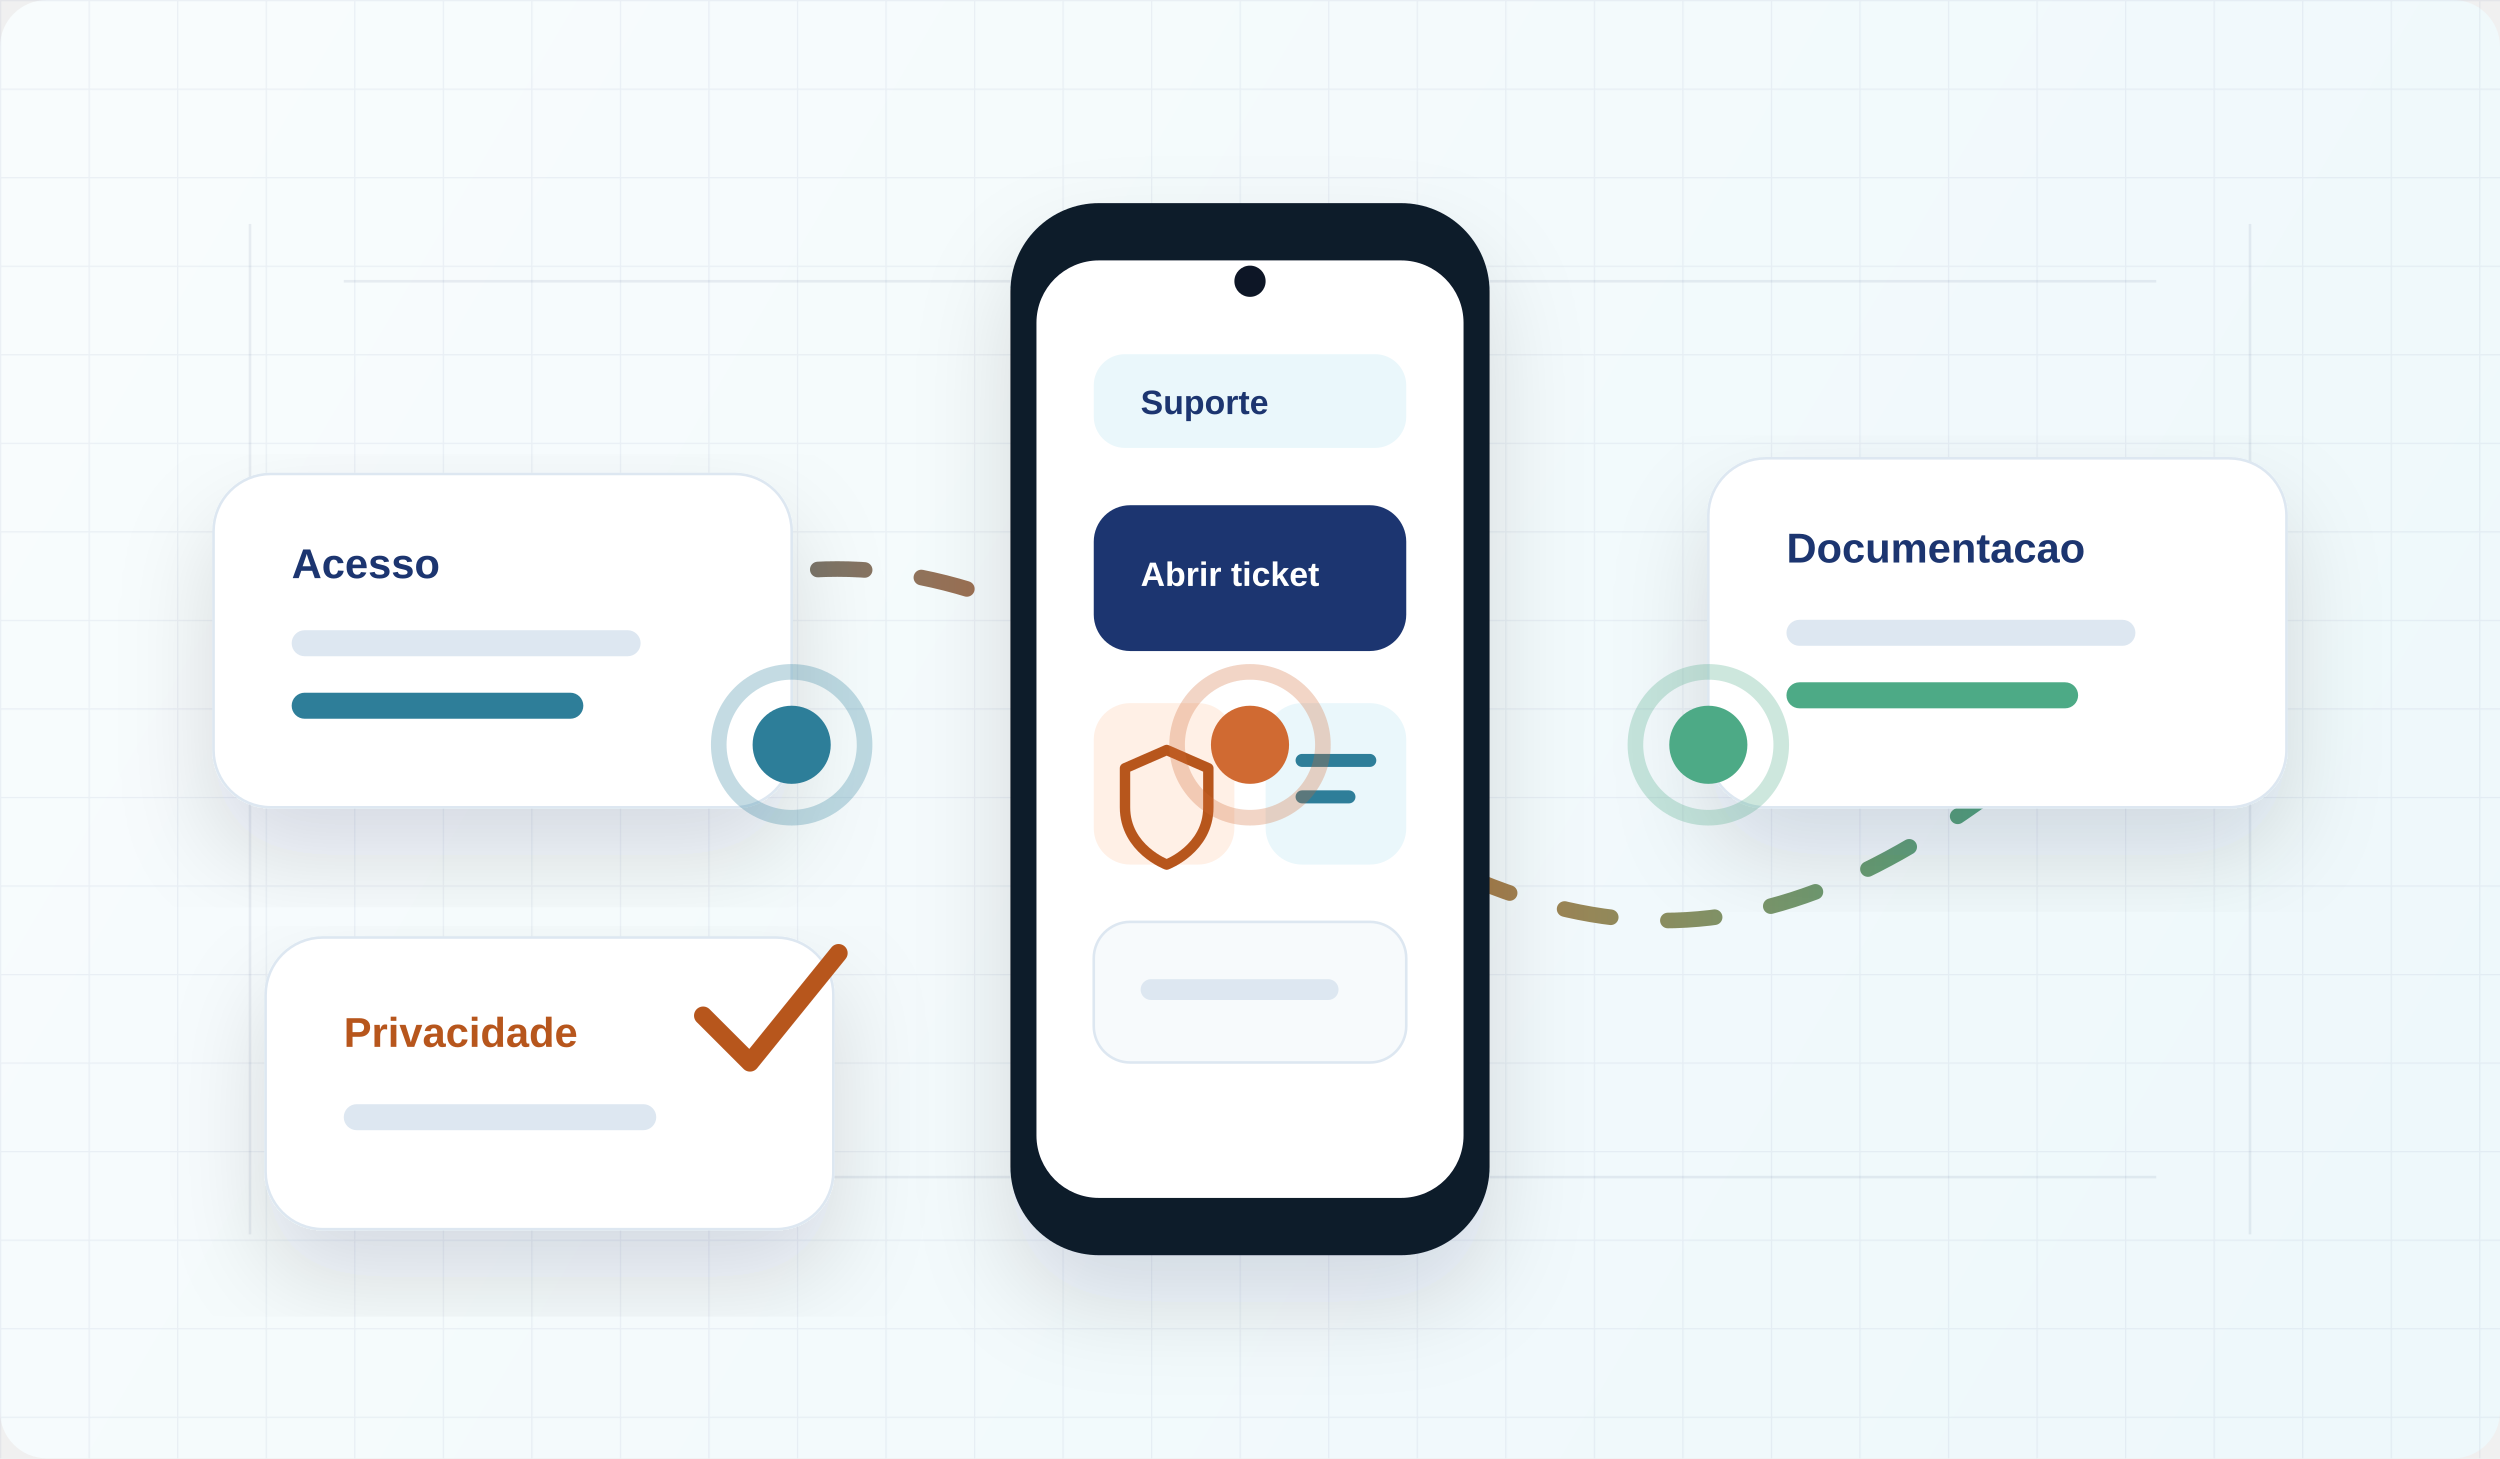
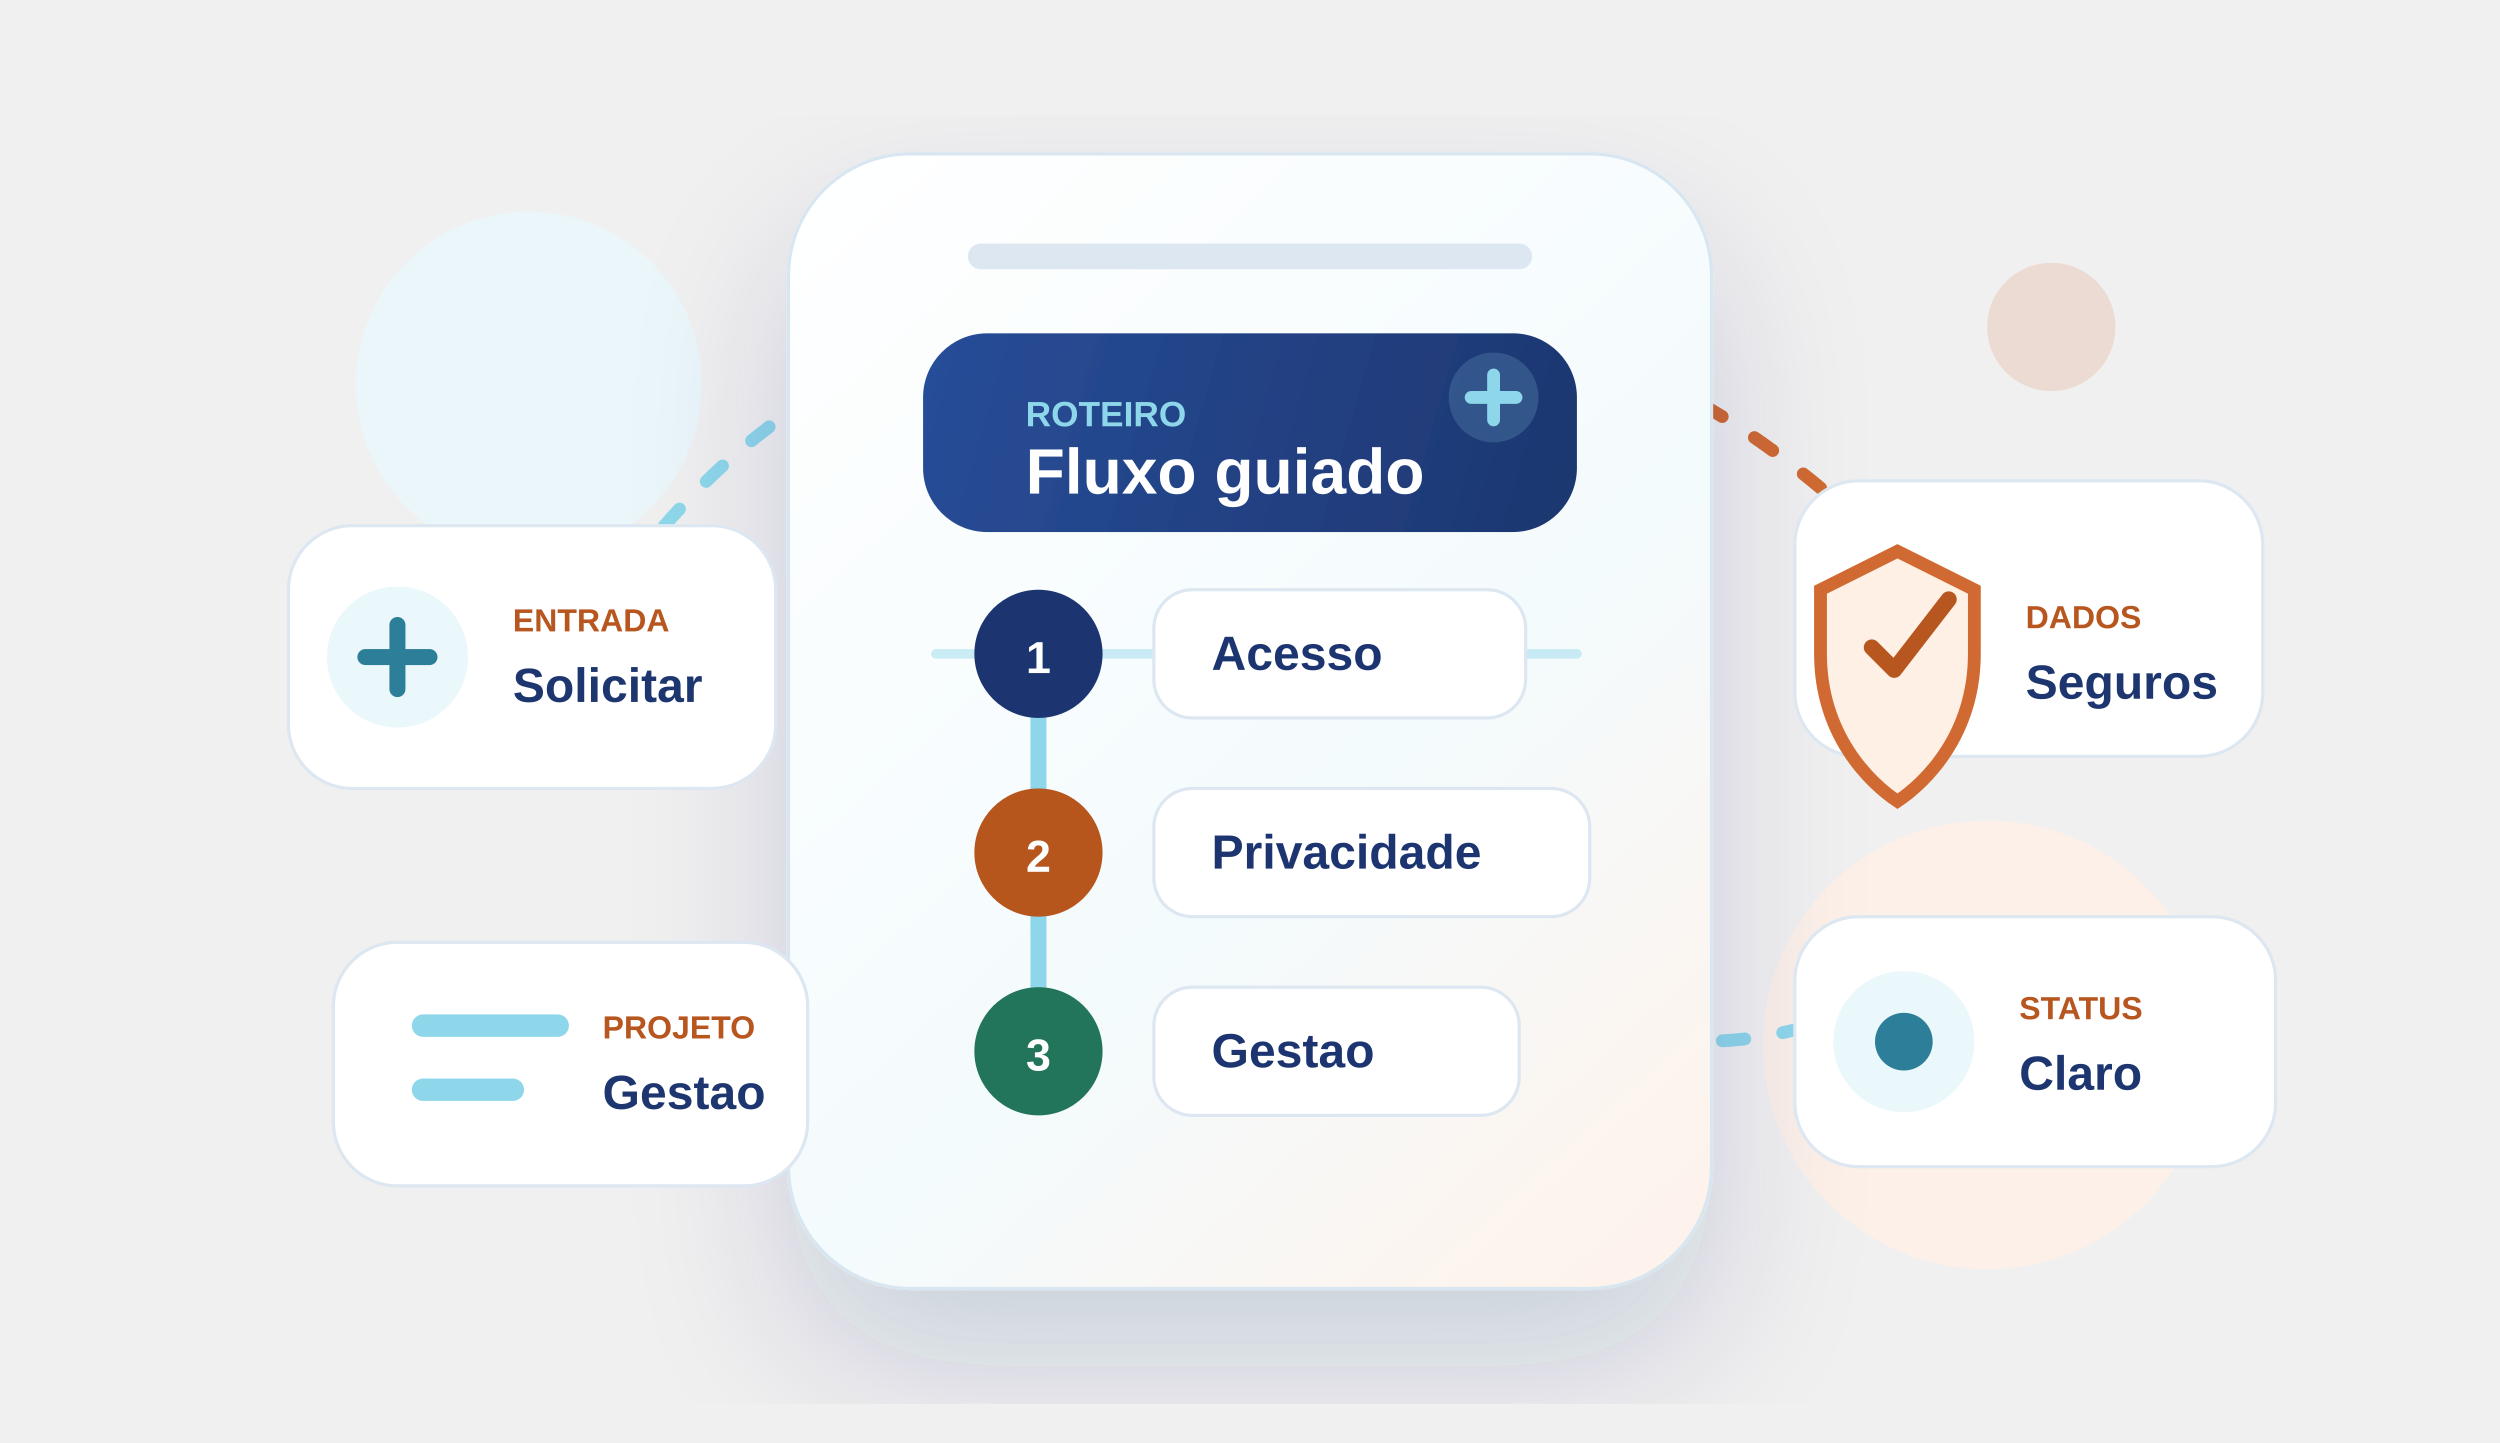
- <svg xmlns="http://www.w3.org/2000/svg" viewBox="0 0 960 560" role="img" aria-labelledby="title desc">
+ <svg xmlns="http://www.w3.org/2000/svg" width="780" height="450" viewBox="0 0 780 450" fill="none" role="img" aria-labelledby="title desc">
  <defs>
-     <linearGradient id="bg" x1="60" x2="900" y1="34" y2="530" gradientUnits="userSpaceOnUse">
-       <stop stop-color="#F8FCFD" />
-       <stop offset="1" stop-color="#EEF8FB" />
+     <linearGradient id="device" x1="244" y1="50" x2="548" y2="386" gradientUnits="userSpaceOnUse">
+       <stop stop-color="#FFFFFF" />
+       <stop offset=".58" stop-color="#F4FBFD" />
+       <stop offset="1" stop-color="#FFF2EA" />
    </linearGradient>
-     <linearGradient id="route" x1="166" x2="780" y1="286" y2="286" gradientUnits="userSpaceOnUse">
-       <stop stop-color="#2D7E99" />
-       <stop offset=".5" stop-color="#D06A32" />
-       <stop offset="1" stop-color="#4DAA86" />
+     <linearGradient id="blue" x1="296" y1="88" x2="498" y2="146" gradientUnits="userSpaceOnUse">
+       <stop stop-color="#274D98" />
+       <stop offset="1" stop-color="#1D366F" />
    </linearGradient>
-     <filter id="shadow" x="-20%" y="-20%" width="140%" height="150%">
-       <feDropShadow dx="0" dy="18" stdDeviation="18" flood-color="#0E1A2B" flood-opacity=".13" />
+     <filter id="softShadow" x="86" y="12" width="610" height="426" color-interpolation-filters="sRGB" filterUnits="userSpaceOnUse">
+       <feDropShadow dx="0" dy="24" stdDeviation="24" flood-color="#1D366F" flood-opacity=".16" />
    </filter>
    <style>
-       .route{fill:none;stroke:url(#route);stroke-width:6;stroke-linecap:round;stroke-dasharray:18 22;animation:routeMove 6s linear infinite}
-       .pulse{animation:pulse 2.8s ease-in-out infinite;transform-origin:center}
-       .floatA{animation:floatA 5.5s ease-in-out infinite}
-       .floatB{animation:floatB 6.5s ease-in-out infinite}
-       .bar{animation:bar 4.8s ease-in-out infinite;transform-origin:left}
-       @keyframes routeMove{to{stroke-dashoffset:-240}}
-       @keyframes pulse{0%,100%{opacity:.5;transform:scale(.92)}50%{opacity:1;transform:scale(1.08)}}
-       @keyframes floatA{0%,100%{transform:translateY(0)}50%{transform:translateY(-12px)}}
-       @keyframes floatB{0%,100%{transform:translateY(0)}50%{transform:translateY(10px)}}
-       @keyframes bar{0%,100%{transform:scaleX(.42)}50%{transform:scaleX(1)}}
-       @media (prefers-reduced-motion:reduce){.route,.pulse,.floatA,.floatB,.bar{animation:none}}
+       .float{animation:float 6.5s ease-in-out infinite;transform-origin:center}
+       .delay1{animation-delay:.9s}.delay2{animation-delay:1.6s}
+       .dash{stroke-dasharray:7 12;animation:dash 18s linear infinite}
+       .scan{animation:scan 4.2s ease-in-out infinite}
+       .pulse{animation:pulse 3.2s ease-in-out infinite;transform-box:fill-box;transform-origin:center}
+       @keyframes float{0%,100%{transform:translateY(0)}50%{transform:translateY(-7px)}}
+       @keyframes dash{to{stroke-dashoffset:-180}}
+       @keyframes scan{0%,100%{transform:translateY(0);opacity:.28}50%{transform:translateY(56px);opacity:.72}}
+       @keyframes pulse{0%,100%{transform:scale(1);opacity:1}50%{transform:scale(1.14);opacity:.7}}
+       @media (prefers-reduced-motion:reduce){.float,.dash,.scan,.pulse{animation:none}}
    </style>
  </defs>
-   <rect width="960" height="560" rx="18" fill="url(#bg)" />
-   <path d="M0 0h960v560H0z" fill="url(#grid)" />
-   <path d="M132 108h696M132 452h696M96 86v388M864 86v388" stroke="#1D366F" stroke-opacity=".08" />
-   <path d="M172 286C280 196 360 196 480 286S680 376 788 286" class="route" />
-   <g filter="url(#shadow)">
-     <rect x="388" y="78" width="184" height="404" rx="34" fill="#0E1A2B" />
-     <rect x="398" y="100" width="164" height="360" rx="24" fill="#FFFFFF" />
-     <circle cx="480" cy="108" r="6" fill="#101827" />
-     <rect x="420" y="136" width="120" height="36" rx="12" fill="#EAF7FB" />
-     <text x="438" y="159" font-family="Lexend, Arial" font-size="13" font-weight="800" fill="#1D366F">Suporte</text>
-     <rect x="420" y="194" width="120" height="56" rx="14" fill="#1D366F" />
-     <text x="438" y="225" font-family="Lexend, Arial" font-size="13" font-weight="800" fill="#FFFFFF">Abrir ticket</text>
-     <rect x="420" y="270" width="54" height="62" rx="14" fill="#FFF0E6" />
-     <path d="M448 288l16 7v15c0 16-16 22-16 22s-16-6-16-22v-15l16-7z" fill="none" stroke="#B7561F" stroke-width="4" stroke-linejoin="round" />
-     <rect x="486" y="270" width="54" height="62" rx="14" fill="#EAF7FB" />
-     <path d="M500 292h26M500 306h18" stroke="#2D7E99" stroke-width="5" stroke-linecap="round" />
-     <rect x="420" y="354" width="120" height="54" rx="14" fill="#F7FAFC" stroke="#DDE7F1" />
-     <rect x="438" y="376" width="76" height="8" rx="4" fill="#DDE7F1" />
+   <circle cx="165" cy="120" r="54" fill="#EAF7FB" opacity=".86" />
+   <circle cx="620" cy="326" r="70" fill="#FFF0E6" opacity=".78" />
+   <circle cx="640" cy="102" r="20" fill="#D06A32" opacity=".16" />
+   <path class="dash" d="M184 194C230 128 275 104 326 104" stroke="#8ED7EA" stroke-width="4" stroke-linecap="round" />
+   <path class="dash" d="M596 178C548 130 510 110 464 104" stroke="#D06A32" stroke-width="4" stroke-linecap="round" />
+   <path class="dash" d="M184 314C242 334 292 328 330 300" stroke="#4DAA86" stroke-width="4" stroke-linecap="round" />
+   <path class="dash" d="M598 306C548 334 500 330 460 300" stroke="#8ED7EA" stroke-width="4" stroke-linecap="round" />
+   <g filter="url(#softShadow)">
+     <rect x="246" y="48" width="288" height="354" rx="38" fill="url(#device)" stroke="#D7E6F1" />
+     <rect x="302" y="76" width="176" height="8" rx="4" fill="#DDE7F1" />
+     <rect x="288" y="104" width="204" height="62" rx="20" fill="url(#blue)" />
+     <text x="320" y="133" fill="#8ED7EA" font-family="Lexend, Arial, sans-serif" font-size="11" font-weight="900">ROTEIRO</text>
+     <text x="320" y="154" fill="#FFFFFF" font-family="Lexend, Arial, sans-serif" font-size="20" font-weight="900">Fluxo guiado</text>
+     <circle cx="466" cy="124" r="14" fill="#8ED7EA" opacity=".18" />
+     <path d="M459 124h14M466 117v14" stroke="#8ED7EA" stroke-width="4" stroke-linecap="round" />
+     <path d="M324 204V326" stroke="#8ED7EA" stroke-width="5" stroke-linecap="round" />
+     <path class="scan" d="M292 204H492" stroke="#8ED7EA" stroke-width="3" stroke-linecap="round" opacity=".45" />
+     <g>
+       <circle cx="324" cy="204" r="20" fill="#1D366F" />
+       <text x="324" y="210" fill="#FFFFFF" font-family="Lexend, Arial, sans-serif" font-size="14" font-weight="900" text-anchor="middle">1</text>
+       <rect x="360" y="184" width="116" height="40" rx="12" fill="#FFFFFF" stroke="#DDE7F1" />
+       <text x="378" y="209" fill="#1D366F" font-family="Lexend, Arial, sans-serif" font-size="15" font-weight="900">Acesso</text>
+     </g>
+     <g>
+       <circle cx="324" cy="266" r="20" fill="#B7561F" />
+       <text x="324" y="272" fill="#FFFFFF" font-family="Lexend, Arial, sans-serif" font-size="14" font-weight="900" text-anchor="middle">2</text>
+       <rect x="360" y="246" width="136" height="40" rx="12" fill="#FFFFFF" stroke="#DDE7F1" />
+       <text x="378" y="271" fill="#1D366F" font-family="Lexend, Arial, sans-serif" font-size="15" font-weight="900">Privacidade</text>
+     </g>
+     <g>
+       <circle cx="324" cy="328" r="20" fill="#24755A" />
+       <text x="324" y="334" fill="#FFFFFF" font-family="Lexend, Arial, sans-serif" font-size="14" font-weight="900" text-anchor="middle">3</text>
+       <rect x="360" y="308" width="114" height="40" rx="12" fill="#FFFFFF" stroke="#DDE7F1" />
+       <text x="378" y="333" fill="#1D366F" font-family="Lexend, Arial, sans-serif" font-size="15" font-weight="900">Gestao</text>
+     </g>
  </g>
-   <g class="floatA" filter="url(#shadow)">
-     <rect x="82" y="182" width="222" height="128" rx="22" fill="#FFFFFF" stroke="#DDE7F1" />
-     <text x="112" y="222" font-family="Lexend, Arial" font-size="16" font-weight="800" fill="#1D366F">Acesso</text>
-     <rect x="112" y="242" width="134" height="10" rx="5" fill="#DDE7F1" />
-     <rect x="112" y="266" width="112" height="10" rx="5" fill="#2D7E99" class="bar" />
+   <g class="float">
+     <rect x="90" y="164" width="152" height="82" rx="20" fill="#FFFFFF" stroke="#DDE7F1" />
+     <circle cx="124" cy="205" r="22" fill="#EAF7FB" />
+     <path d="M114 205h20M124 195v20" stroke="#2D7E99" stroke-width="5" stroke-linecap="round" />
+     <text x="160" y="197" fill="#B7561F" font-family="Lexend, Arial, sans-serif" font-size="10" font-weight="900">ENTRADA</text>
+     <text x="160" y="219" fill="#1D366F" font-family="Lexend, Arial, sans-serif" font-size="15" font-weight="900">Solicitar</text>
  </g>
-   <g class="floatB" filter="url(#shadow)">
-     <rect x="656" y="176" width="222" height="134" rx="22" fill="#FFFFFF" stroke="#DDE7F1" />
-     <text x="686" y="216" font-family="Lexend, Arial" font-size="16" font-weight="800" fill="#1D366F">Documentacao</text>
-     <rect x="686" y="238" width="134" height="10" rx="5" fill="#DDE7F1" />
-     <rect x="686" y="262" width="112" height="10" rx="5" fill="#4DAA86" class="bar" />
+   <g class="float delay1">
+     <rect x="560" y="150" width="146" height="86" rx="20" fill="#FFFFFF" stroke="#DDE7F1" />
+     <path d="M592 172 616 184v20c0 25-15 40-24 46-9-6-24-21-24-46v-20l24-12Z" fill="#FFF0E6" stroke="#D06A32" stroke-width="4" />
+     <path d="m584 202 7 7 17-22" stroke="#B7561F" stroke-width="5" stroke-linecap="round" stroke-linejoin="round" />
+     <text x="632" y="196" fill="#B7561F" font-family="Lexend, Arial, sans-serif" font-size="10" font-weight="900">DADOS</text>
+     <text x="632" y="218" fill="#1D366F" font-family="Lexend, Arial, sans-serif" font-size="15" font-weight="900">Seguros</text>
  </g>
-   <g class="floatA" filter="url(#shadow)">
-     <rect x="102" y="360" width="218" height="112" rx="22" fill="#FFFFFF" stroke="#DDE7F1" />
-     <text x="132" y="402" font-family="Lexend, Arial" font-size="16" font-weight="800" fill="#B7561F">Privacidade</text>
-     <rect x="132" y="424" width="120" height="10" rx="5" fill="#DDE7F1" />
-     <path d="M270 390l18 18 34-42" fill="none" stroke="#B7561F" stroke-width="7" stroke-linecap="round" stroke-linejoin="round" />
+   <g class="float delay2">
+     <rect x="560" y="286" width="150" height="78" rx="20" fill="#FFFFFF" stroke="#DDE7F1" />
+     <circle cx="594" cy="325" r="22" fill="#EAF7FB" />
+     <circle class="pulse" cx="594" cy="325" r="9" fill="#2D7E99" />
+     <text x="630" y="318" fill="#B7561F" font-family="Lexend, Arial, sans-serif" font-size="10" font-weight="900">STATUS</text>
+     <text x="630" y="340" fill="#1D366F" font-family="Lexend, Arial, sans-serif" font-size="15" font-weight="900">Claro</text>
  </g>
-   <g class="pulse">
-     <circle cx="304" cy="286" r="15" fill="#2D7E99" />
-     <circle cx="304" cy="286" r="28" fill="none" stroke="#2D7E99" stroke-opacity=".28" stroke-width="6" />
+   <g class="float delay1">
+     <rect x="104" y="294" width="148" height="76" rx="20" fill="#FFFFFF" stroke="#DDE7F1" />
+     <path d="M132 320h42M132 340h28" stroke="#8ED7EA" stroke-width="7" stroke-linecap="round" />
+     <text x="188" y="324" fill="#B7561F" font-family="Lexend, Arial, sans-serif" font-size="10" font-weight="900">PROJETO</text>
+     <text x="188" y="346" fill="#1D366F" font-family="Lexend, Arial, sans-serif" font-size="15" font-weight="900">Gestao</text>
  </g>
-   <g class="pulse" style="animation-delay:.7s">
-     <circle cx="480" cy="286" r="15" fill="#D06A32" />
-     <circle cx="480" cy="286" r="28" fill="none" stroke="#D06A32" stroke-opacity=".28" stroke-width="6" />
-   </g>
-   <g class="pulse" style="animation-delay:1.4s">
-     <circle cx="656" cy="286" r="15" fill="#4DAA86" />
-     <circle cx="656" cy="286" r="28" fill="none" stroke="#4DAA86" stroke-opacity=".28" stroke-width="6" />
-   </g>
-   <defs>
-     <pattern id="grid" width="34" height="34" patternUnits="userSpaceOnUse">
-       <path d="M34 0H0V34" fill="none" stroke="#1D366F" stroke-opacity=".055" />
-     </pattern>
-   </defs>
</svg>
